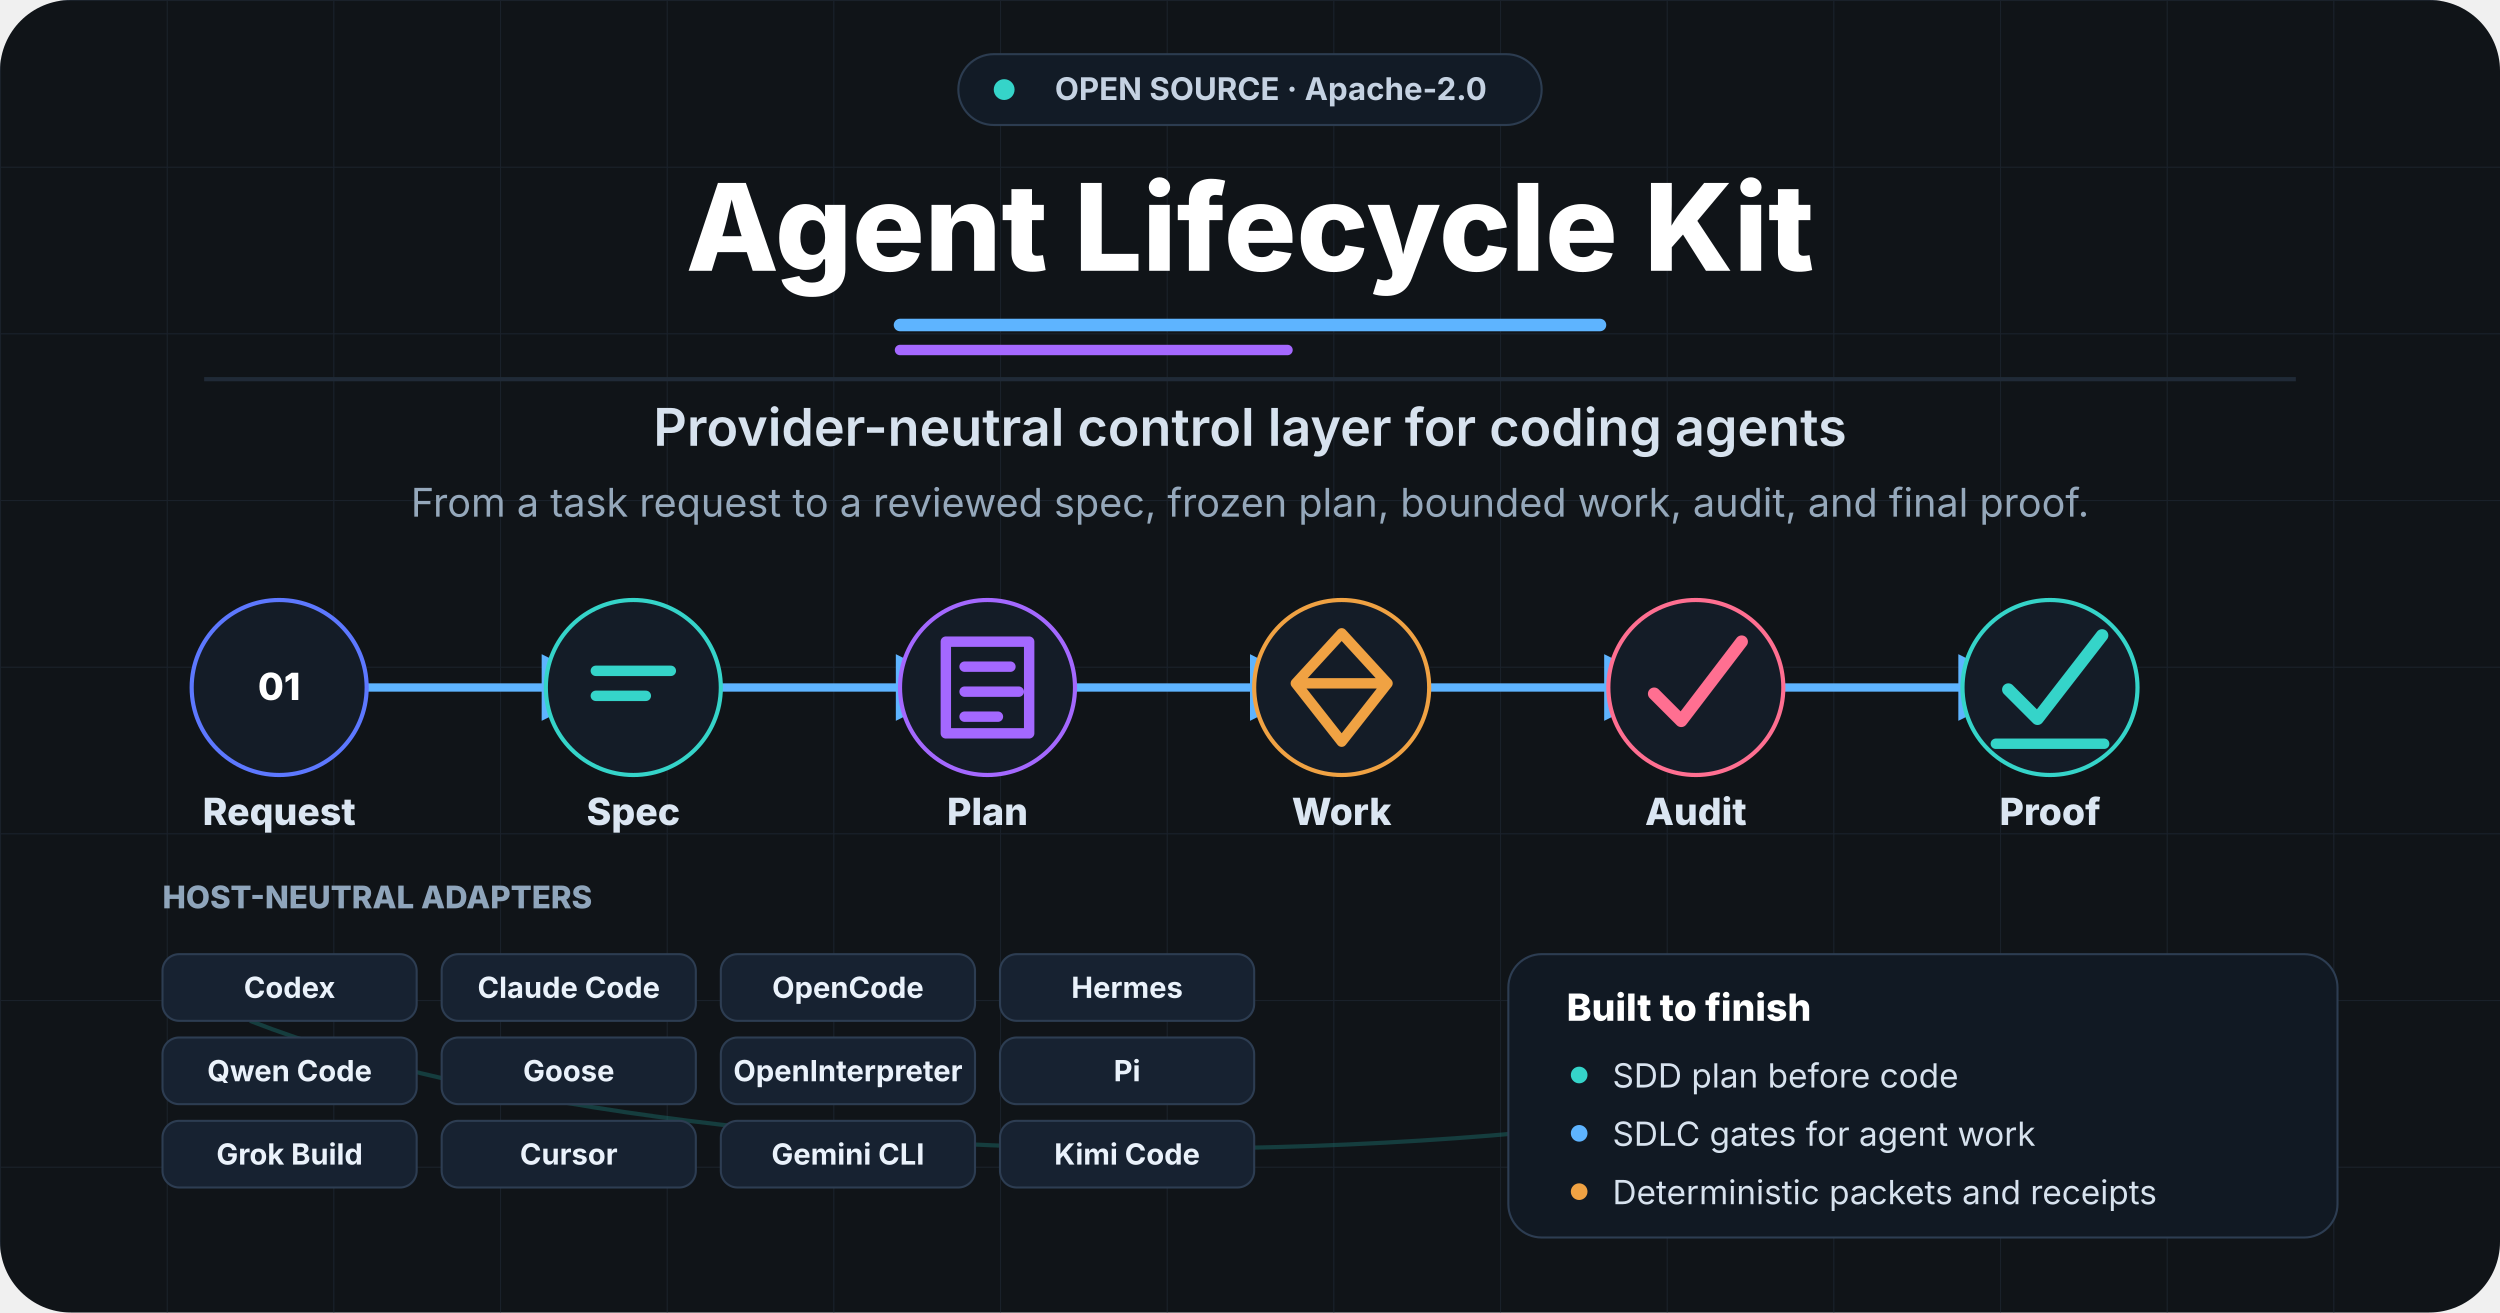
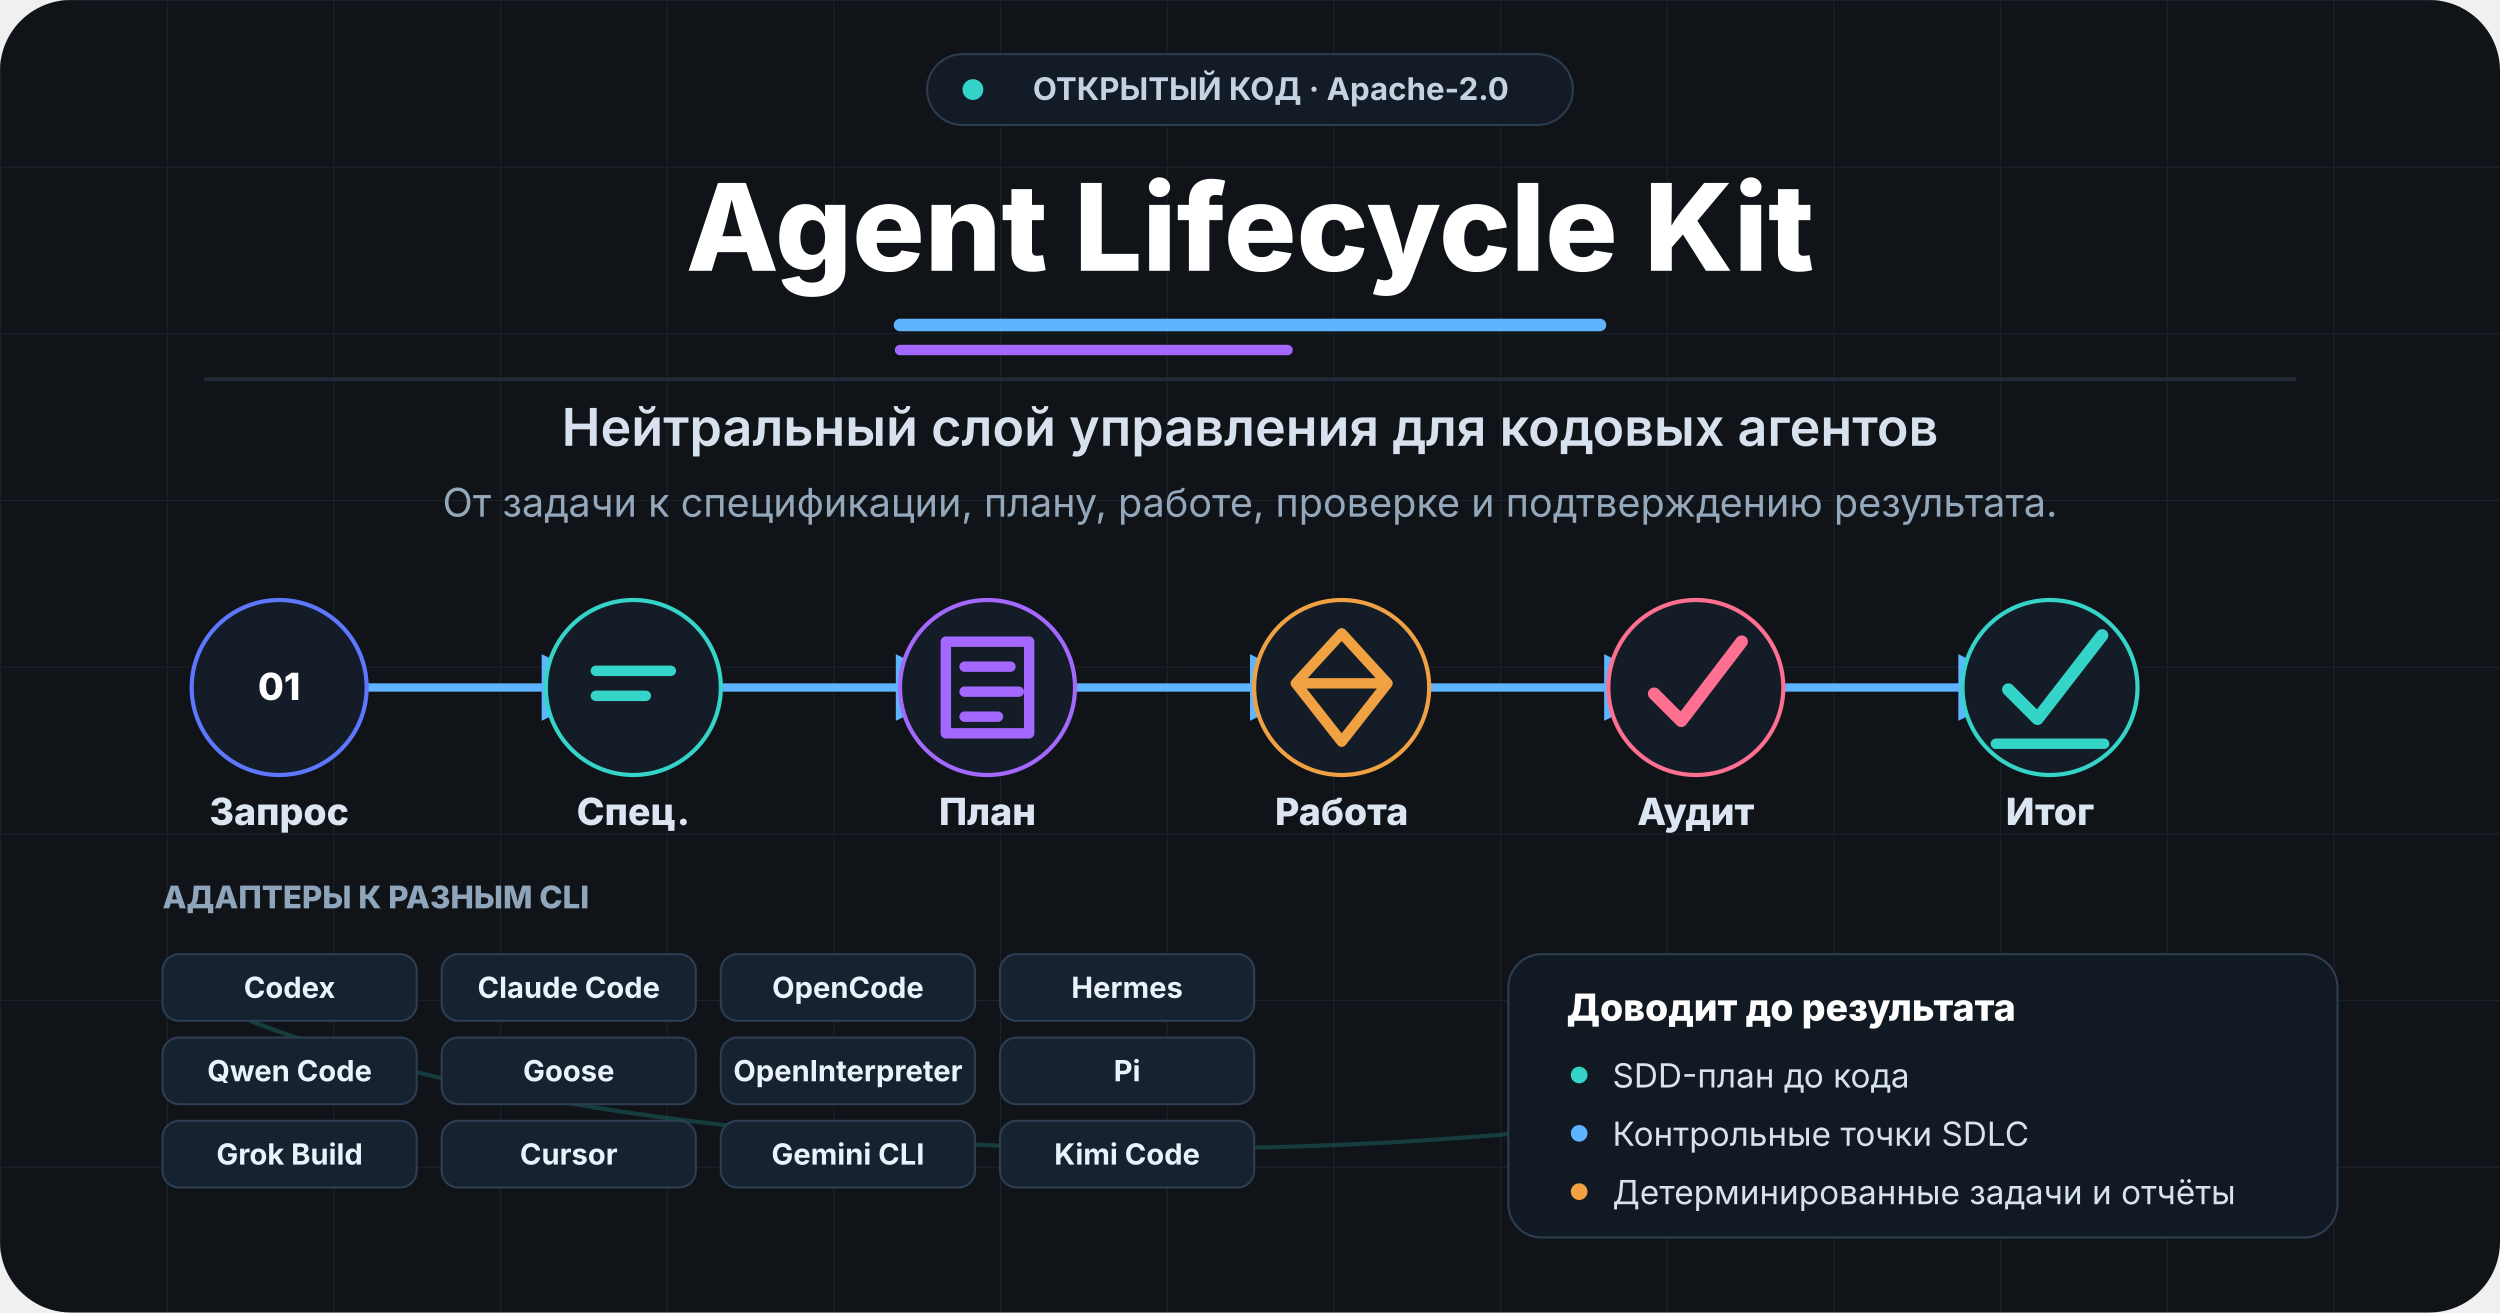
<svg xmlns="http://www.w3.org/2000/svg" role="img" aria-labelledby="title desc" viewBox="0 0 1200 630">
  <defs>
    <pattern id="grid" width="80" height="80" patternUnits="userSpaceOnUse">
      <path d="M80 0H0V80" fill="none" stroke="#263141" stroke-width="1" />
    </pattern>
    <marker id="arrow" markerWidth="12" markerHeight="12" refX="9" refY="6" orient="auto" markerUnits="strokeWidth">
      <path d="M2 2l8 4-8 4z" fill="#5eb4ff" />
    </marker>
  </defs>
  <rect width="1200" height="630" rx="34" fill="#101418" />
  <rect width="1200" height="630" rx="34" fill="url(#grid)" opacity=".45" />
  <path d="M120 490c220 86 728 86 960-28" fill="none" stroke="#1b6f6c" stroke-width="2" opacity=".45" />
  <g font-family="Inter, ui-sans-serif, system-ui, -apple-system, BlinkMacSystemFont, 'Segoe UI', sans-serif">
-     <g transform="translate(460 26)">
-       <rect width="280" height="34" rx="17" fill="#121b26" stroke="#2c3c50" />
+     <g transform="translate(445 26)">
+       <rect width="310" height="34" rx="17" fill="#121b26" stroke="#2c3c50" />
      <circle cx="22" cy="17" r="5" fill="#35d4c9" />
-       <text x="150" y="22" text-anchor="middle" font-size="15" font-weight="700" fill="#c5d2e2">OPEN SOURCE · Apache-2.0</text>
+       <text x="165" y="22" text-anchor="middle" font-size="15" font-weight="700" fill="#c5d2e2">ОТКРЫТЫЙ КОД · Apache-2.0</text>
    </g>
    <text x="600" y="130" text-anchor="middle" font-size="58" font-weight="800" fill="#ffffff">Agent Lifecycle Kit</text>
    <path d="M432 156h336" stroke="#5eb4ff" stroke-width="6" stroke-linecap="round" />
    <path d="M432 168h186" stroke="#a468ff" stroke-width="5" stroke-linecap="round" />
    <path d="M98 182h1004" stroke="#202a37" stroke-width="2" />
-     <text x="600" y="214" text-anchor="middle" font-size="25" font-weight="600" fill="#d7e2ee">Provider-neutral control layer for coding agents</text>
-     <text x="600" y="248" text-anchor="middle" font-size="19" fill="#95a8bb">From a task request to a reviewed spec, frozen plan, bounded work, audit, and final proof.</text>
+     <text x="600" y="214" text-anchor="middle" font-size="25" font-weight="600" fill="#d7e2ee">Нейтральный слой управления для кодовых агентов</text>
+     <text x="600" y="248" text-anchor="middle" font-size="19" fill="#95a8bb">От задачи к спецификации, плану, работе, проверке и подтверждению результата.</text>
    <g fill="none" stroke="#5eb4ff" stroke-width="4" stroke-linecap="round" marker-end="url(#arrow)">
      <path d="M172 330h116" />
      <path d="M342 330h116" />
      <path d="M512 330h116" />
      <path d="M682 330h116" />
      <path d="M852 330h116" />
    </g>
    <g font-weight="800" text-anchor="middle">
      <g>
        <circle cx="134" cy="330" r="42" fill="#141c27" stroke="#5d78ff" stroke-width="2" />
        <text x="134" y="336" font-size="18" fill="#ffffff">01</text>
-         <text x="134" y="396" font-size="18" fill="#dbe6f2">Request</text>
+         <text x="134" y="396" font-size="18" fill="#dbe6f2">Запрос</text>
      </g>
      <g>
        <circle cx="304" cy="330" r="42" fill="#141c27" stroke="#35d4c9" stroke-width="2" />
        <path d="M286 322h36M286 334h24" stroke="#35d4c9" stroke-width="5" stroke-linecap="round" />
-         <text x="304" y="396" font-size="18" fill="#dbe6f2">Spec</text>
+         <text x="304" y="396" font-size="18" fill="#dbe6f2">Спец.</text>
      </g>
      <g>
        <circle cx="474" cy="330" r="42" fill="#141c27" stroke="#a468ff" stroke-width="2" />
        <path d="M454 308h40v44h-40zM463 320h22M463 332h26M463 344h16" fill="none" stroke="#a468ff" stroke-width="5" stroke-linecap="round" stroke-linejoin="round" />
-         <text x="474" y="396" font-size="18" fill="#dbe6f2">Plan</text>
+         <text x="474" y="396" font-size="18" fill="#dbe6f2">План</text>
      </g>
      <g>
        <circle cx="644" cy="330" r="42" fill="#141c27" stroke="#f0a243" stroke-width="2" />
        <path d="M622 328l22-24 22 24-22 28zM622 328h44" fill="none" stroke="#f0a243" stroke-width="5" stroke-linejoin="round" />
-         <text x="644" y="396" font-size="18" fill="#dbe6f2">Work</text>
+         <text x="644" y="396" font-size="18" fill="#dbe6f2">Работа</text>
      </g>
      <g>
        <circle cx="814" cy="330" r="42" fill="#141c27" stroke="#ff6f91" stroke-width="2" />
        <path d="M794 333l13 13 29-38" fill="none" stroke="#ff6f91" stroke-width="6" stroke-linecap="round" stroke-linejoin="round" />
-         <text x="814" y="396" font-size="18" fill="#dbe6f2">Audit</text>
+         <text x="814" y="396" font-size="18" fill="#dbe6f2">Аудит</text>
      </g>
      <g>
        <circle cx="984" cy="330" r="42" fill="#141c27" stroke="#35d4c9" stroke-width="2" />
        <path d="M964 331l14 14 31-40" fill="none" stroke="#35d4c9" stroke-width="6" stroke-linecap="round" stroke-linejoin="round" />
        <path d="M958 357h52" stroke="#35d4c9" stroke-width="5" stroke-linecap="round" />
-         <text x="984" y="396" font-size="18" fill="#dbe6f2">Proof</text>
+         <text x="984" y="396" font-size="18" fill="#dbe6f2">Итог</text>
      </g>
    </g>
    <g transform="translate(78 436)">
-       <text x="0" y="0" font-size="15" font-weight="800" fill="#8fa5bb">HOST-NEUTRAL ADAPTERS</text>
+       <text x="0" y="0" font-size="15" font-weight="800" fill="#8fa5bb">АДАПТЕРЫ К РАЗНЫМ CLI</text>
      <g font-size="14" font-weight="700" fill="#eaf2fb">
        <rect x="0" y="22" width="122" height="32" rx="8" fill="#172231" stroke="#2d3d52" />
        <text x="61" y="43" text-anchor="middle">Codex</text>
        <rect x="134" y="22" width="122" height="32" rx="8" fill="#172231" stroke="#2d3d52" />
        <text x="195" y="43" text-anchor="middle">Claude Code</text>
        <rect x="268" y="22" width="122" height="32" rx="8" fill="#172231" stroke="#2d3d52" />
        <text x="329" y="43" text-anchor="middle">OpenCode</text>
        <rect x="402" y="22" width="122" height="32" rx="8" fill="#172231" stroke="#2d3d52" />
        <text x="463" y="43" text-anchor="middle">Hermes</text>
        <rect x="0" y="62" width="122" height="32" rx="8" fill="#172231" stroke="#2d3d52" />
        <text x="61" y="83" text-anchor="middle">Qwen Code</text>
        <rect x="134" y="62" width="122" height="32" rx="8" fill="#172231" stroke="#2d3d52" />
        <text x="195" y="83" text-anchor="middle">Goose</text>
        <rect x="268" y="62" width="122" height="32" rx="8" fill="#172231" stroke="#2d3d52" />
        <text x="329" y="83" text-anchor="middle">OpenInterpreter</text>
        <rect x="402" y="62" width="122" height="32" rx="8" fill="#172231" stroke="#2d3d52" />
        <text x="463" y="83" text-anchor="middle">Pi</text>
        <rect x="0" y="102" width="122" height="32" rx="8" fill="#172231" stroke="#2d3d52" />
        <text x="61" y="123" text-anchor="middle">Grok Build</text>
        <rect x="134" y="102" width="122" height="32" rx="8" fill="#172231" stroke="#2d3d52" />
        <text x="195" y="123" text-anchor="middle">Cursor</text>
        <rect x="268" y="102" width="122" height="32" rx="8" fill="#172231" stroke="#2d3d52" />
        <text x="329" y="123" text-anchor="middle">Gemini CLI</text>
        <rect x="402" y="102" width="122" height="32" rx="8" fill="#172231" stroke="#2d3d52" />
        <text x="463" y="123" text-anchor="middle">Kimi Code</text>
      </g>
    </g>
    <g transform="translate(724 458)">
      <rect width="398" height="136" rx="16" fill="#111923" stroke="#2d3d52" />
-       <text x="28" y="32" font-size="18" font-weight="800" fill="#ffffff">Built to finish</text>
+       <text x="28" y="32" font-size="18" font-weight="800" fill="#ffffff">Доводит до результата</text>
      <g font-size="16" fill="#d7e2ee">
        <circle cx="34" cy="58" r="4" fill="#35d4c9" />
-         <text x="50" y="64">SDD plan before code</text>
+         <text x="50" y="64">SDD-план до кода</text>
        <circle cx="34" cy="86" r="4" fill="#5eb4ff" />
-         <text x="50" y="92">SDLC gates for agent work</text>
+         <text x="50" y="92">Контрольные точки SDLC</text>
        <circle cx="34" cy="114" r="4" fill="#f0a243" />
-         <text x="50" y="120">Deterministic packets and receipts</text>
+         <text x="50" y="120">Детерминированные задачи и отчёты</text>
      </g>
    </g>
  </g>
</svg>
